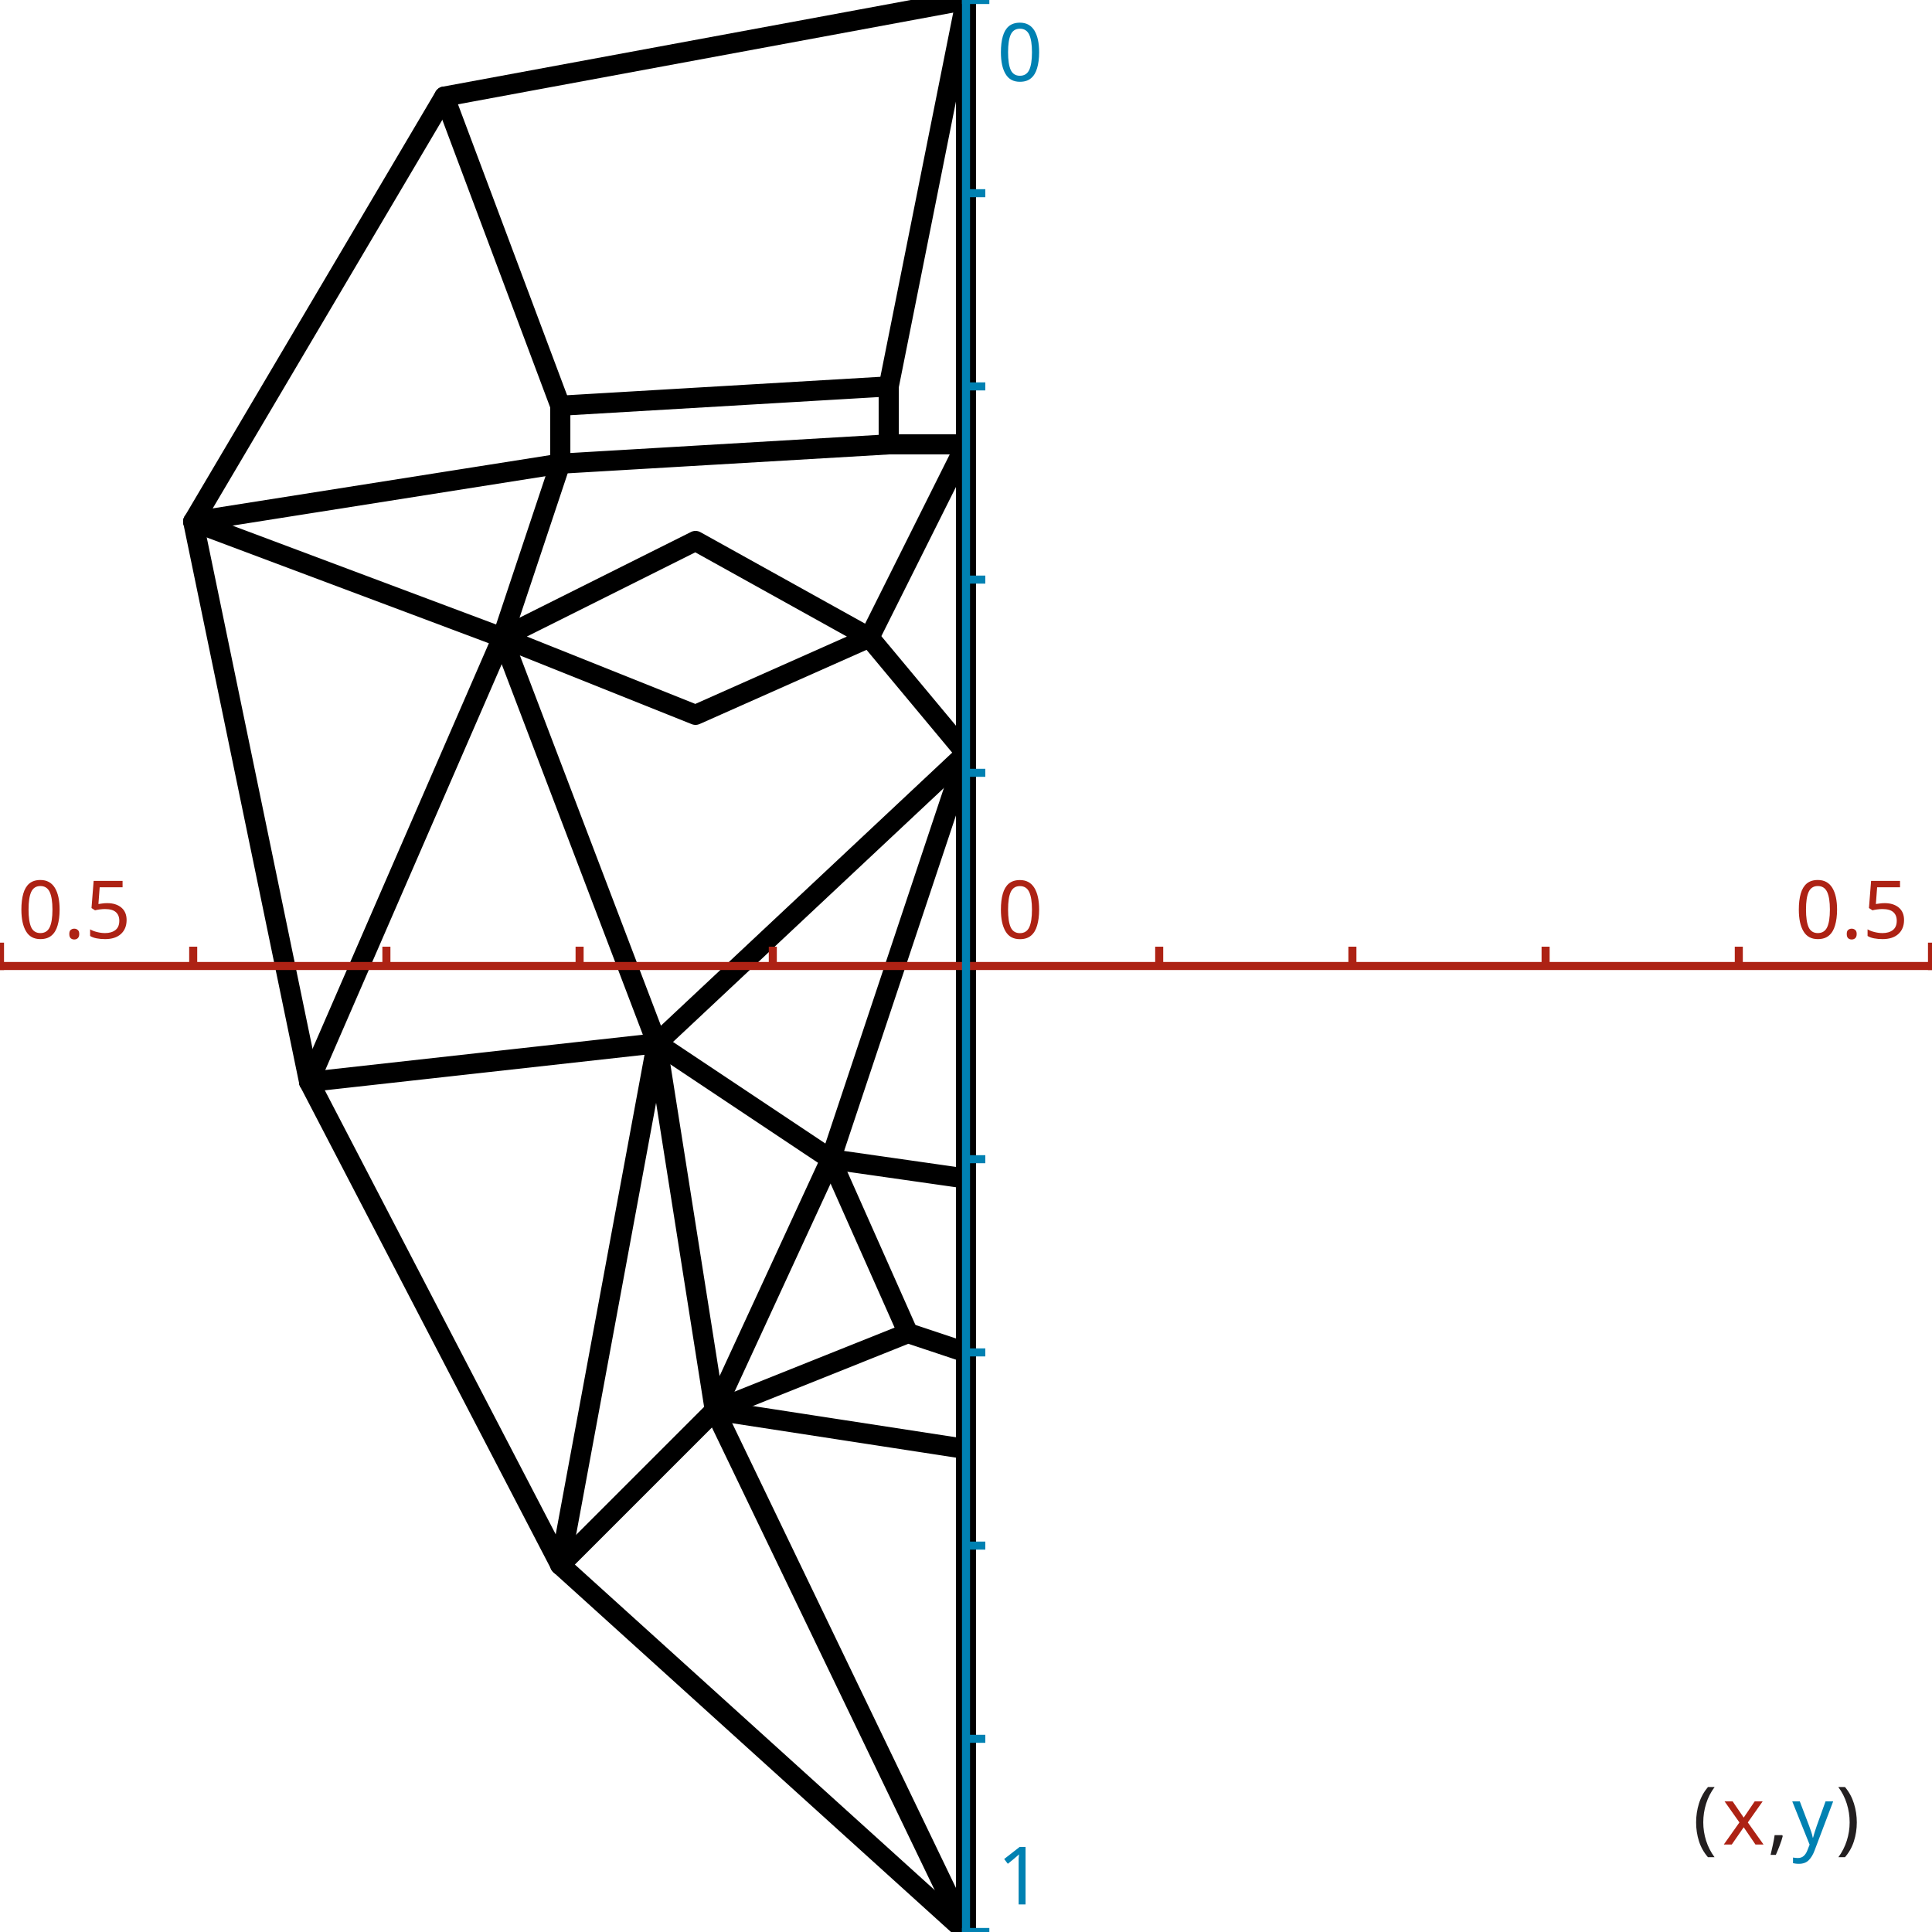
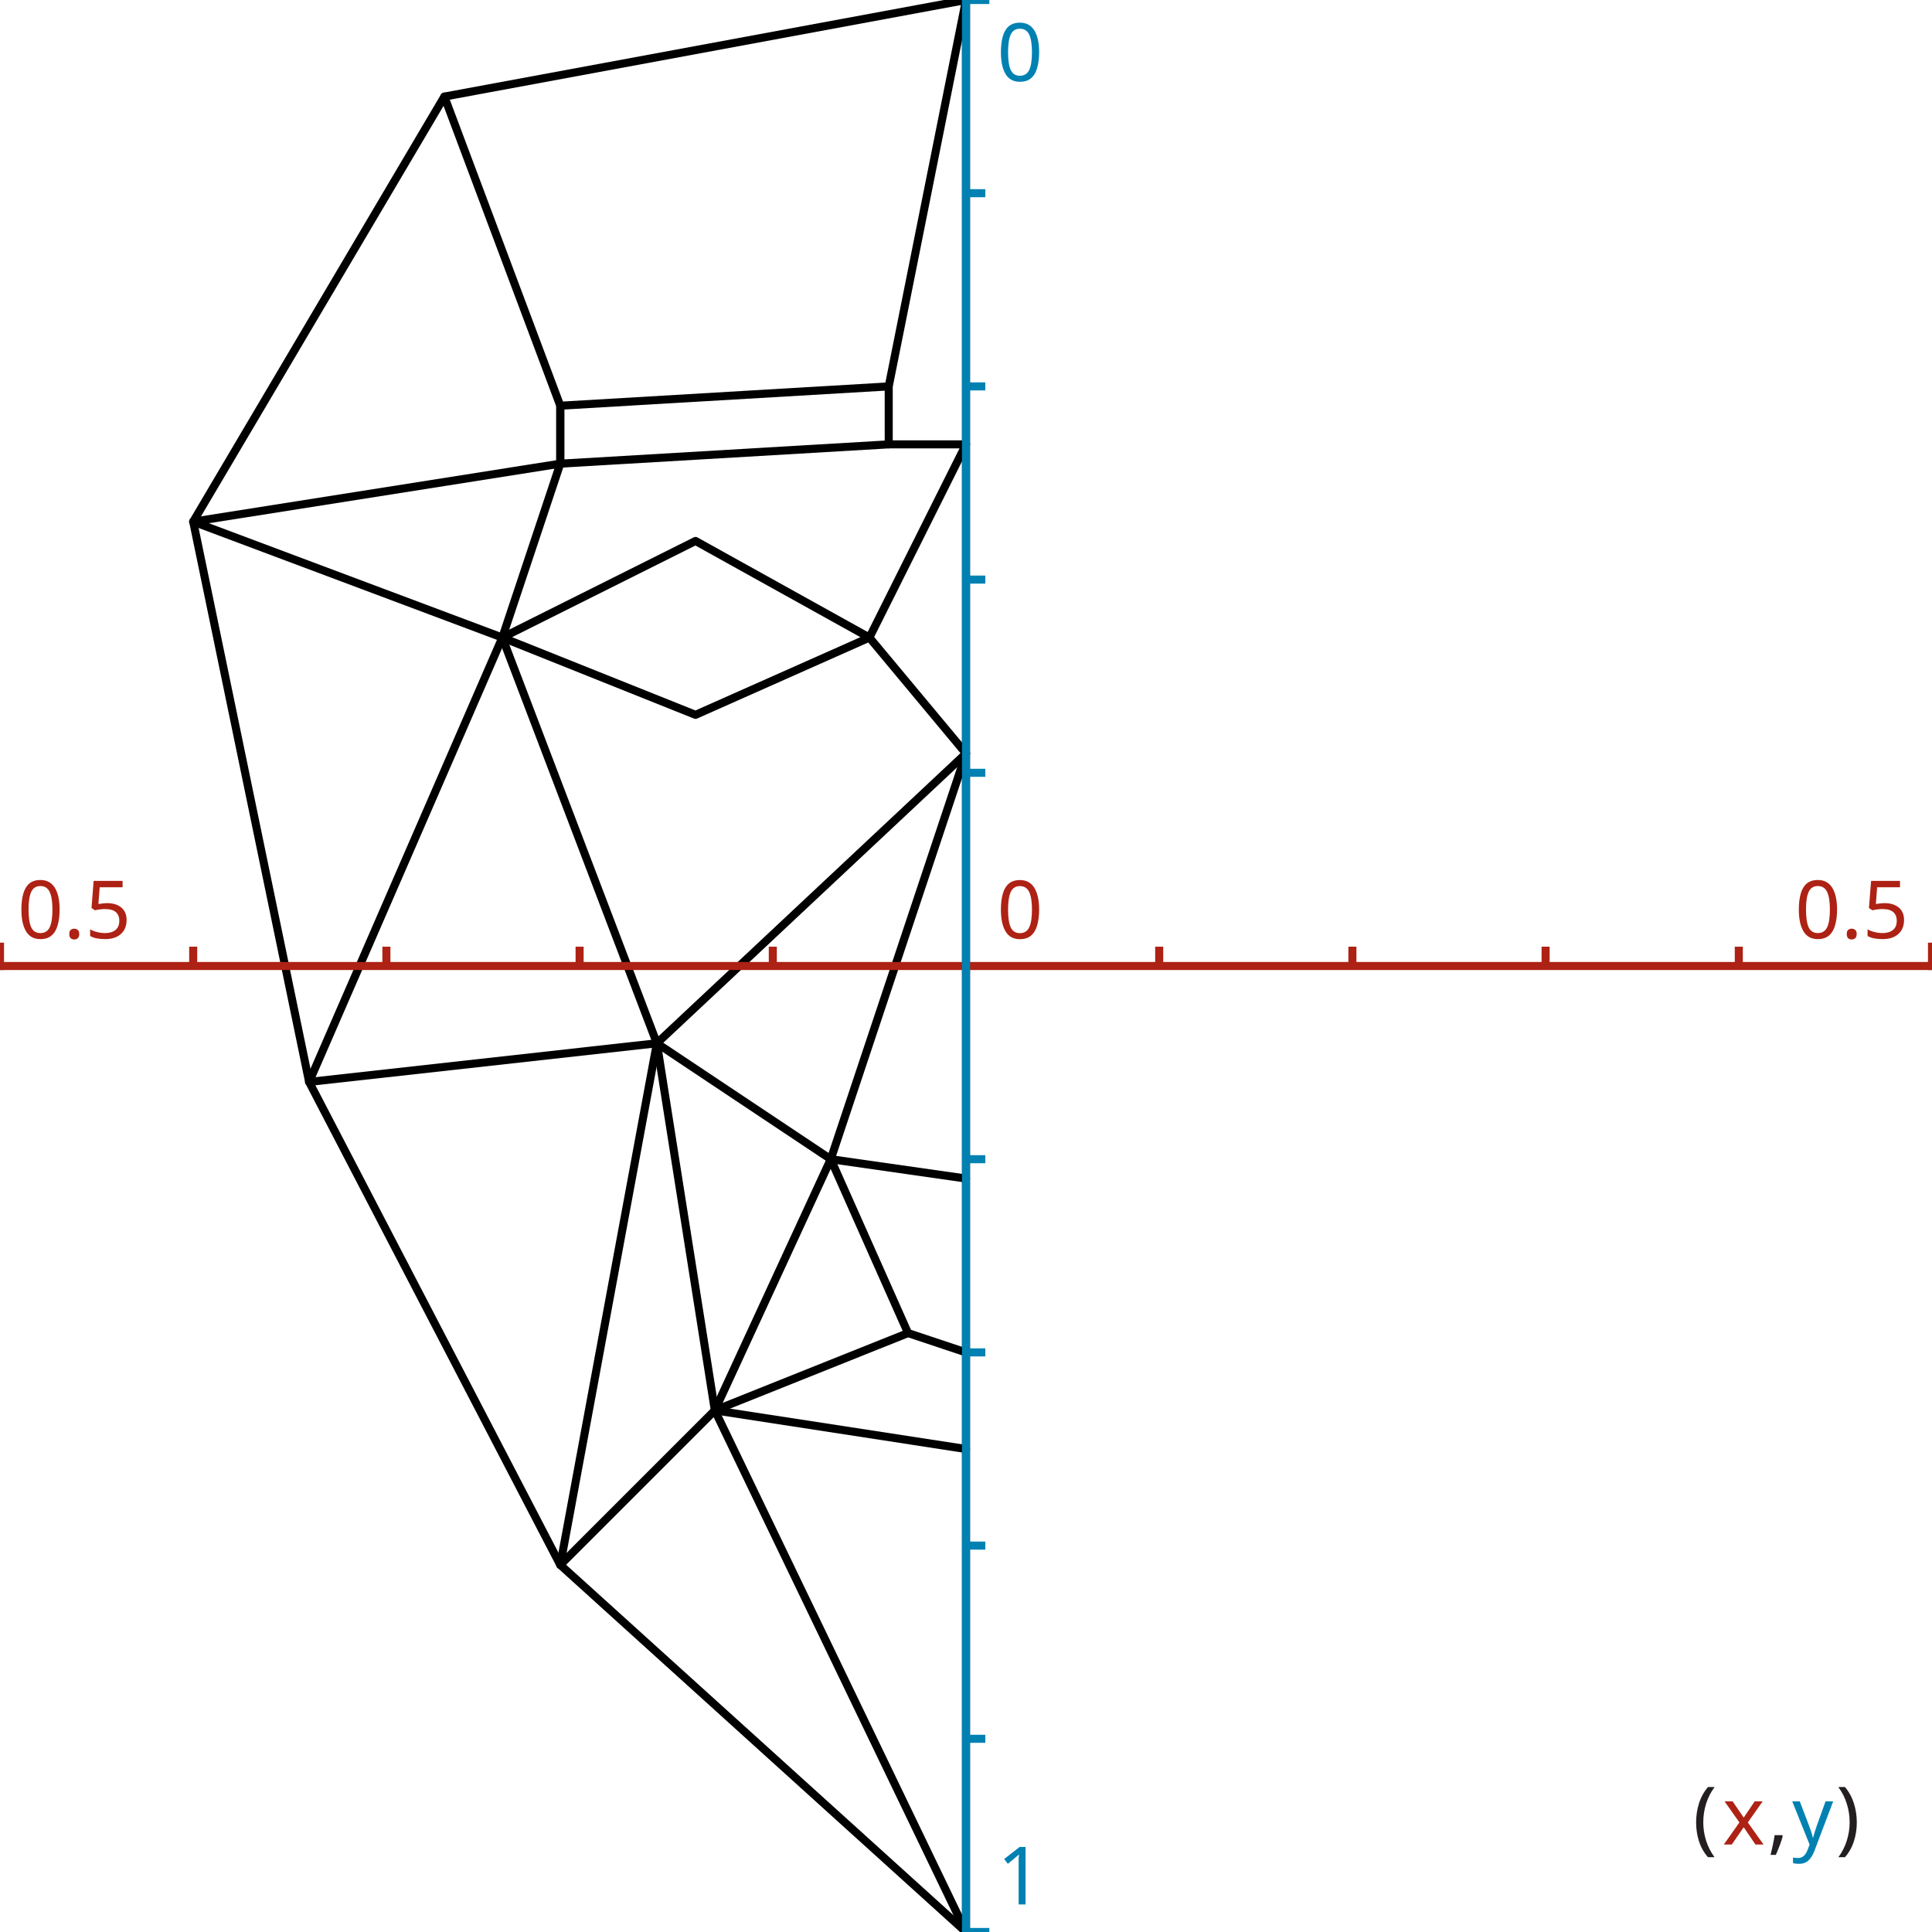
<svg xmlns="http://www.w3.org/2000/svg" width="100%" height="100%" viewBox="0 0 240 240" version="1.1" xml:space="preserve" style="fill-rule:evenodd;clip-rule:evenodd;stroke-linecap:round;stroke-linejoin:round;stroke-miterlimit:1.5;">
-   <path d="M120,0l-64.8,12l-31.2,52.8l14.4,69.6l31.2,60l50.4,45.6l0,-240Z" style="fill:none;stroke:#000;stroke-width:2.5px;" />
-   <path d="M55.2,12l14.4,38.4l0,7.2l-45.6,7.2" style="fill:none;stroke:#000;stroke-width:2.5px;" />
-   <path d="M69.6,57.6l0,-7.2l40.8,-2.4l9.6,-48l-9.6,48l0,7.2l-40.8,2.4Z" style="fill:none;stroke:#000;stroke-width:2.5px;" />
-   <path d="M86.4,88.8l-24,-9.6l24,-12l21.6,12l-21.6,9.6Z" style="fill:none;stroke:#000;stroke-width:2.5px;" />
-   <path d="M62.4,79.2l7.2,-21.6" style="fill:none;stroke:#000;stroke-width:2.5px;" />
-   <path d="M24,64.8l38.4,14.4" style="fill:none;stroke:#000;stroke-width:2.5px;" />
-   <path d="M108,79.2l12,-24" style="fill:none;stroke:#000;stroke-width:2.5px;" />
-   <path d="M108,79.2l12,14.4" style="fill:none;stroke:#000;stroke-width:2.5px;" />
-   <path d="M62.4,79.2l-24,55.2" style="fill:none;stroke:#000;stroke-width:2.5px;" />
-   <path d="M38.4,134.4l43.2,-4.8l-19.2,-50.4" style="fill:none;stroke:#000;stroke-width:2.5px;" />
-   <path d="M81.6,129.6l38.4,-36" style="fill:none;stroke:#000;stroke-width:2.5px;" />
-   <path d="M81.6,129.6l-12,64.8" style="fill:none;stroke:#000;stroke-width:2.5px;" />
-   <path d="M81.6,129.6l7.2,45.6l24,-9.6l7.2,2.4" style="fill:none;stroke:#000;stroke-width:2.5px;" />
-   <path d="M88.8,175.2l31.2,4.8" style="fill:none;stroke:#000;stroke-width:2.5px;" />
-   <path d="M88.8,175.2l-19.2,19.2" style="fill:none;stroke:#000;stroke-width:2.5px;" />
-   <path d="M88.8,175.2l31.2,64.8" style="fill:none;stroke:#000;stroke-width:2.5px;" />
-   <path d="M120,93.6l-16.8,50.4l16.8,2.4" style="fill:none;stroke:#000;stroke-width:2.5px;" />
-   <path d="M81.6,129.6l21.6,14.4l9.6,21.6" style="fill:none;stroke:#000;stroke-width:2.5px;" />
-   <path d="M103.2,144l-14.4,31.2" style="fill:none;stroke:#000;stroke-width:2.5px;" />
-   <path d="M110.4,55.2l9.6,0" style="fill:none;stroke:#000;stroke-width:2.5px;" />
+   <path d="M120,0l-64.8,12l-31.2,52.8l14.4,69.6l31.2,60l50.4,45.6l0,-240Z" style="fill:none;stroke:#000;stroke-width:1px;" />
+   <path d="M55.2,12l14.4,38.4l0,7.2l-45.6,7.2" style="fill:none;stroke:#000;stroke-width:1px;" />
+   <path d="M69.6,57.6l0,-7.2l40.8,-2.4l9.6,-48l-9.6,48l0,7.2l-40.8,2.4Z" style="fill:none;stroke:#000;stroke-width:1px;" />
+   <path d="M86.4,88.8l-24,-9.6l24,-12l21.6,12l-21.6,9.6Z" style="fill:none;stroke:#000;stroke-width:1px;" />
+   <path d="M62.4,79.2l7.2,-21.6" style="fill:none;stroke:#000;stroke-width:1px;" />
+   <path d="M24,64.8l38.4,14.4" style="fill:none;stroke:#000;stroke-width:1px;" />
+   <path d="M108,79.2l12,-24" style="fill:none;stroke:#000;stroke-width:1px;" />
+   <path d="M108,79.2l12,14.4" style="fill:none;stroke:#000;stroke-width:1px;" />
+   <path d="M62.4,79.2l-24,55.2" style="fill:none;stroke:#000;stroke-width:1px;" />
+   <path d="M38.4,134.4l43.2,-4.8l-19.2,-50.4" style="fill:none;stroke:#000;stroke-width:1px;" />
+   <path d="M81.6,129.6l38.4,-36" style="fill:none;stroke:#000;stroke-width:1px;" />
+   <path d="M81.6,129.6l-12,64.8" style="fill:none;stroke:#000;stroke-width:1px;" />
+   <path d="M81.6,129.6l7.2,45.6l24,-9.6l7.2,2.4" style="fill:none;stroke:#000;stroke-width:1px;" />
+   <path d="M88.8,175.2l31.2,4.8" style="fill:none;stroke:#000;stroke-width:1px;" />
+   <path d="M88.8,175.2l-19.2,19.2" style="fill:none;stroke:#000;stroke-width:1px;" />
+   <path d="M88.8,175.2l31.2,64.8" style="fill:none;stroke:#000;stroke-width:1px;" />
+   <path d="M120,93.6l-16.8,50.4l16.8,2.4" style="fill:none;stroke:#000;stroke-width:1px;" />
+   <path d="M81.6,129.6l21.6,14.4l9.6,21.6" style="fill:none;stroke:#000;stroke-width:1px;" />
+   <path d="M103.2,144l-14.4,31.2" style="fill:none;stroke:#000;stroke-width:1px;" />
+   <path d="M110.4,55.2l9.6,0" style="fill:none;stroke:#000;stroke-width:1px;" />
  <path d="M0,120l240,0" style="fill:none;stroke:#ad2214;stroke-width:1px;stroke-linecap:butt;stroke-linejoin:miter;" />
  <path d="M120,240l0,-240" style="fill:none;stroke:#0081b2;stroke-width:1px;stroke-linecap:butt;stroke-linejoin:miter;" />
  <text x="123.853px" y="116.572px" style="font-family:'Futura-Medium', 'Futura', sans-serif;font-weight:500;font-size:10px;fill:#ad2214;">0</text>
  <text x="123.853px" y="10.066px" style="font-family:'Futura-Medium', 'Futura', sans-serif;font-weight:500;font-size:10px;fill:#0081b2;">0</text>
  <text x="123.853px" y="236.572px" style="font-family:'Futura-Medium', 'Futura', sans-serif;font-weight:500;font-size:10px;fill:#0081b2;">1</text>
  <g transform="matrix(0.24,0,0,0.24,87.8967,111.53)">
    <text x="510px" y="490px" style="font-family:'Futura-Medium', 'Futura', sans-serif;font-weight:500;font-size:41.667px;fill:#231f20;">(</text>
    <text x="525.259px" y="490px" style="font-family:'Futura-Medium', 'Futura', sans-serif;font-weight:500;font-size:41.667px;fill:#ad2214;">x</text>
    <text x="548.513px" y="490px" style="font-family:'Futura-Medium', 'Futura', sans-serif;font-weight:500;font-size:41.667px;fill:#231f20;">,</text>
    <text x="561.371px" y="490px" style="font-family:'Futura-Medium', 'Futura', sans-serif;font-weight:500;font-size:41.667px;fill:#0081b2;">y</text>
    <text x="584.015px" y="490px" style="font-family:'Futura-Medium', 'Futura', sans-serif;font-weight:500;font-size:41.667px;fill:#231f20;">)</text>
  </g>
  <text x="222.971px" y="116.565px" style="font-family:'Futura-Medium', 'Futura', sans-serif;font-weight:500;font-size:10px;fill:#ad2214;">0.5</text>
  <text x="2.171px" y="116.565px" style="font-family:'Futura-Medium', 'Futura', sans-serif;font-weight:500;font-size:10px;fill:#ad2214;">0.5</text>
  <path d="M120,96l2.4,0" style="fill:none;stroke:#0081b2;stroke-width:1px;stroke-linecap:butt;stroke-linejoin:miter;" />
  <path d="M120,72l2.4,0" style="fill:none;stroke:#0081b2;stroke-width:1px;stroke-linecap:butt;stroke-linejoin:miter;" />
  <path d="M120,48l2.4,0" style="fill:none;stroke:#0081b2;stroke-width:1px;stroke-linecap:butt;stroke-linejoin:miter;" />
  <path d="M120,24l2.4,0" style="fill:none;stroke:#0081b2;stroke-width:1px;stroke-linecap:butt;stroke-linejoin:miter;" />
  <path d="M120,144l2.4,0" style="fill:none;stroke:#0081b2;stroke-width:1px;stroke-linecap:butt;stroke-linejoin:miter;" />
  <path d="M120,168l2.4,0" style="fill:none;stroke:#0081b2;stroke-width:1px;stroke-linecap:butt;stroke-linejoin:miter;" />
  <path d="M120,192l2.4,0" style="fill:none;stroke:#0081b2;stroke-width:1px;stroke-linecap:butt;stroke-linejoin:miter;" />
  <path d="M120,216l2.4,0" style="fill:none;stroke:#0081b2;stroke-width:1px;stroke-linecap:butt;stroke-linejoin:miter;" />
  <path d="M24,120l0,-2.4" style="fill:none;stroke:#ad2214;stroke-width:1px;stroke-linecap:butt;stroke-linejoin:miter;" />
  <path d="M48,120l0,-2.4" style="fill:none;stroke:#ad2214;stroke-width:1px;stroke-linecap:butt;stroke-linejoin:miter;" />
  <path d="M72,120l0,-2.4" style="fill:none;stroke:#ad2214;stroke-width:1px;stroke-linecap:butt;stroke-linejoin:miter;" />
  <path d="M96,117.6l0,2.4" style="fill:none;stroke:#ad2214;stroke-width:1px;stroke-linecap:butt;stroke-linejoin:miter;" />
  <path d="M144,120l0,-2.4" style="fill:none;stroke:#ad2214;stroke-width:1px;stroke-linecap:butt;stroke-linejoin:miter;" />
  <path d="M168,120l0,-2.4" style="fill:none;stroke:#ad2214;stroke-width:1px;stroke-linecap:butt;stroke-linejoin:miter;" />
  <path d="M192,117.6l0,2.4" style="fill:none;stroke:#ad2214;stroke-width:1px;stroke-linecap:butt;stroke-linejoin:miter;" />
  <path d="M216,117.6l0,2.4" style="fill:none;stroke:#ad2214;stroke-width:1px;stroke-linecap:butt;stroke-linejoin:miter;" />
  <path d="M240,120l0,-2.4" style="fill:none;stroke:#ad2214;stroke-width:1px;stroke-linecap:square;stroke-linejoin:miter;" />
  <path d="M0,120l0,-2.4" style="fill:none;stroke:#ad2214;stroke-width:1px;stroke-linecap:square;stroke-linejoin:miter;" />
  <path d="M120,240l2.4,0" style="fill:none;stroke:#0081b2;stroke-width:1px;stroke-linecap:square;stroke-linejoin:miter;" />
  <path d="M120,0l2.4,0" style="fill:none;stroke:#0081b2;stroke-width:1px;stroke-linecap:square;stroke-linejoin:miter;" />
</svg>
